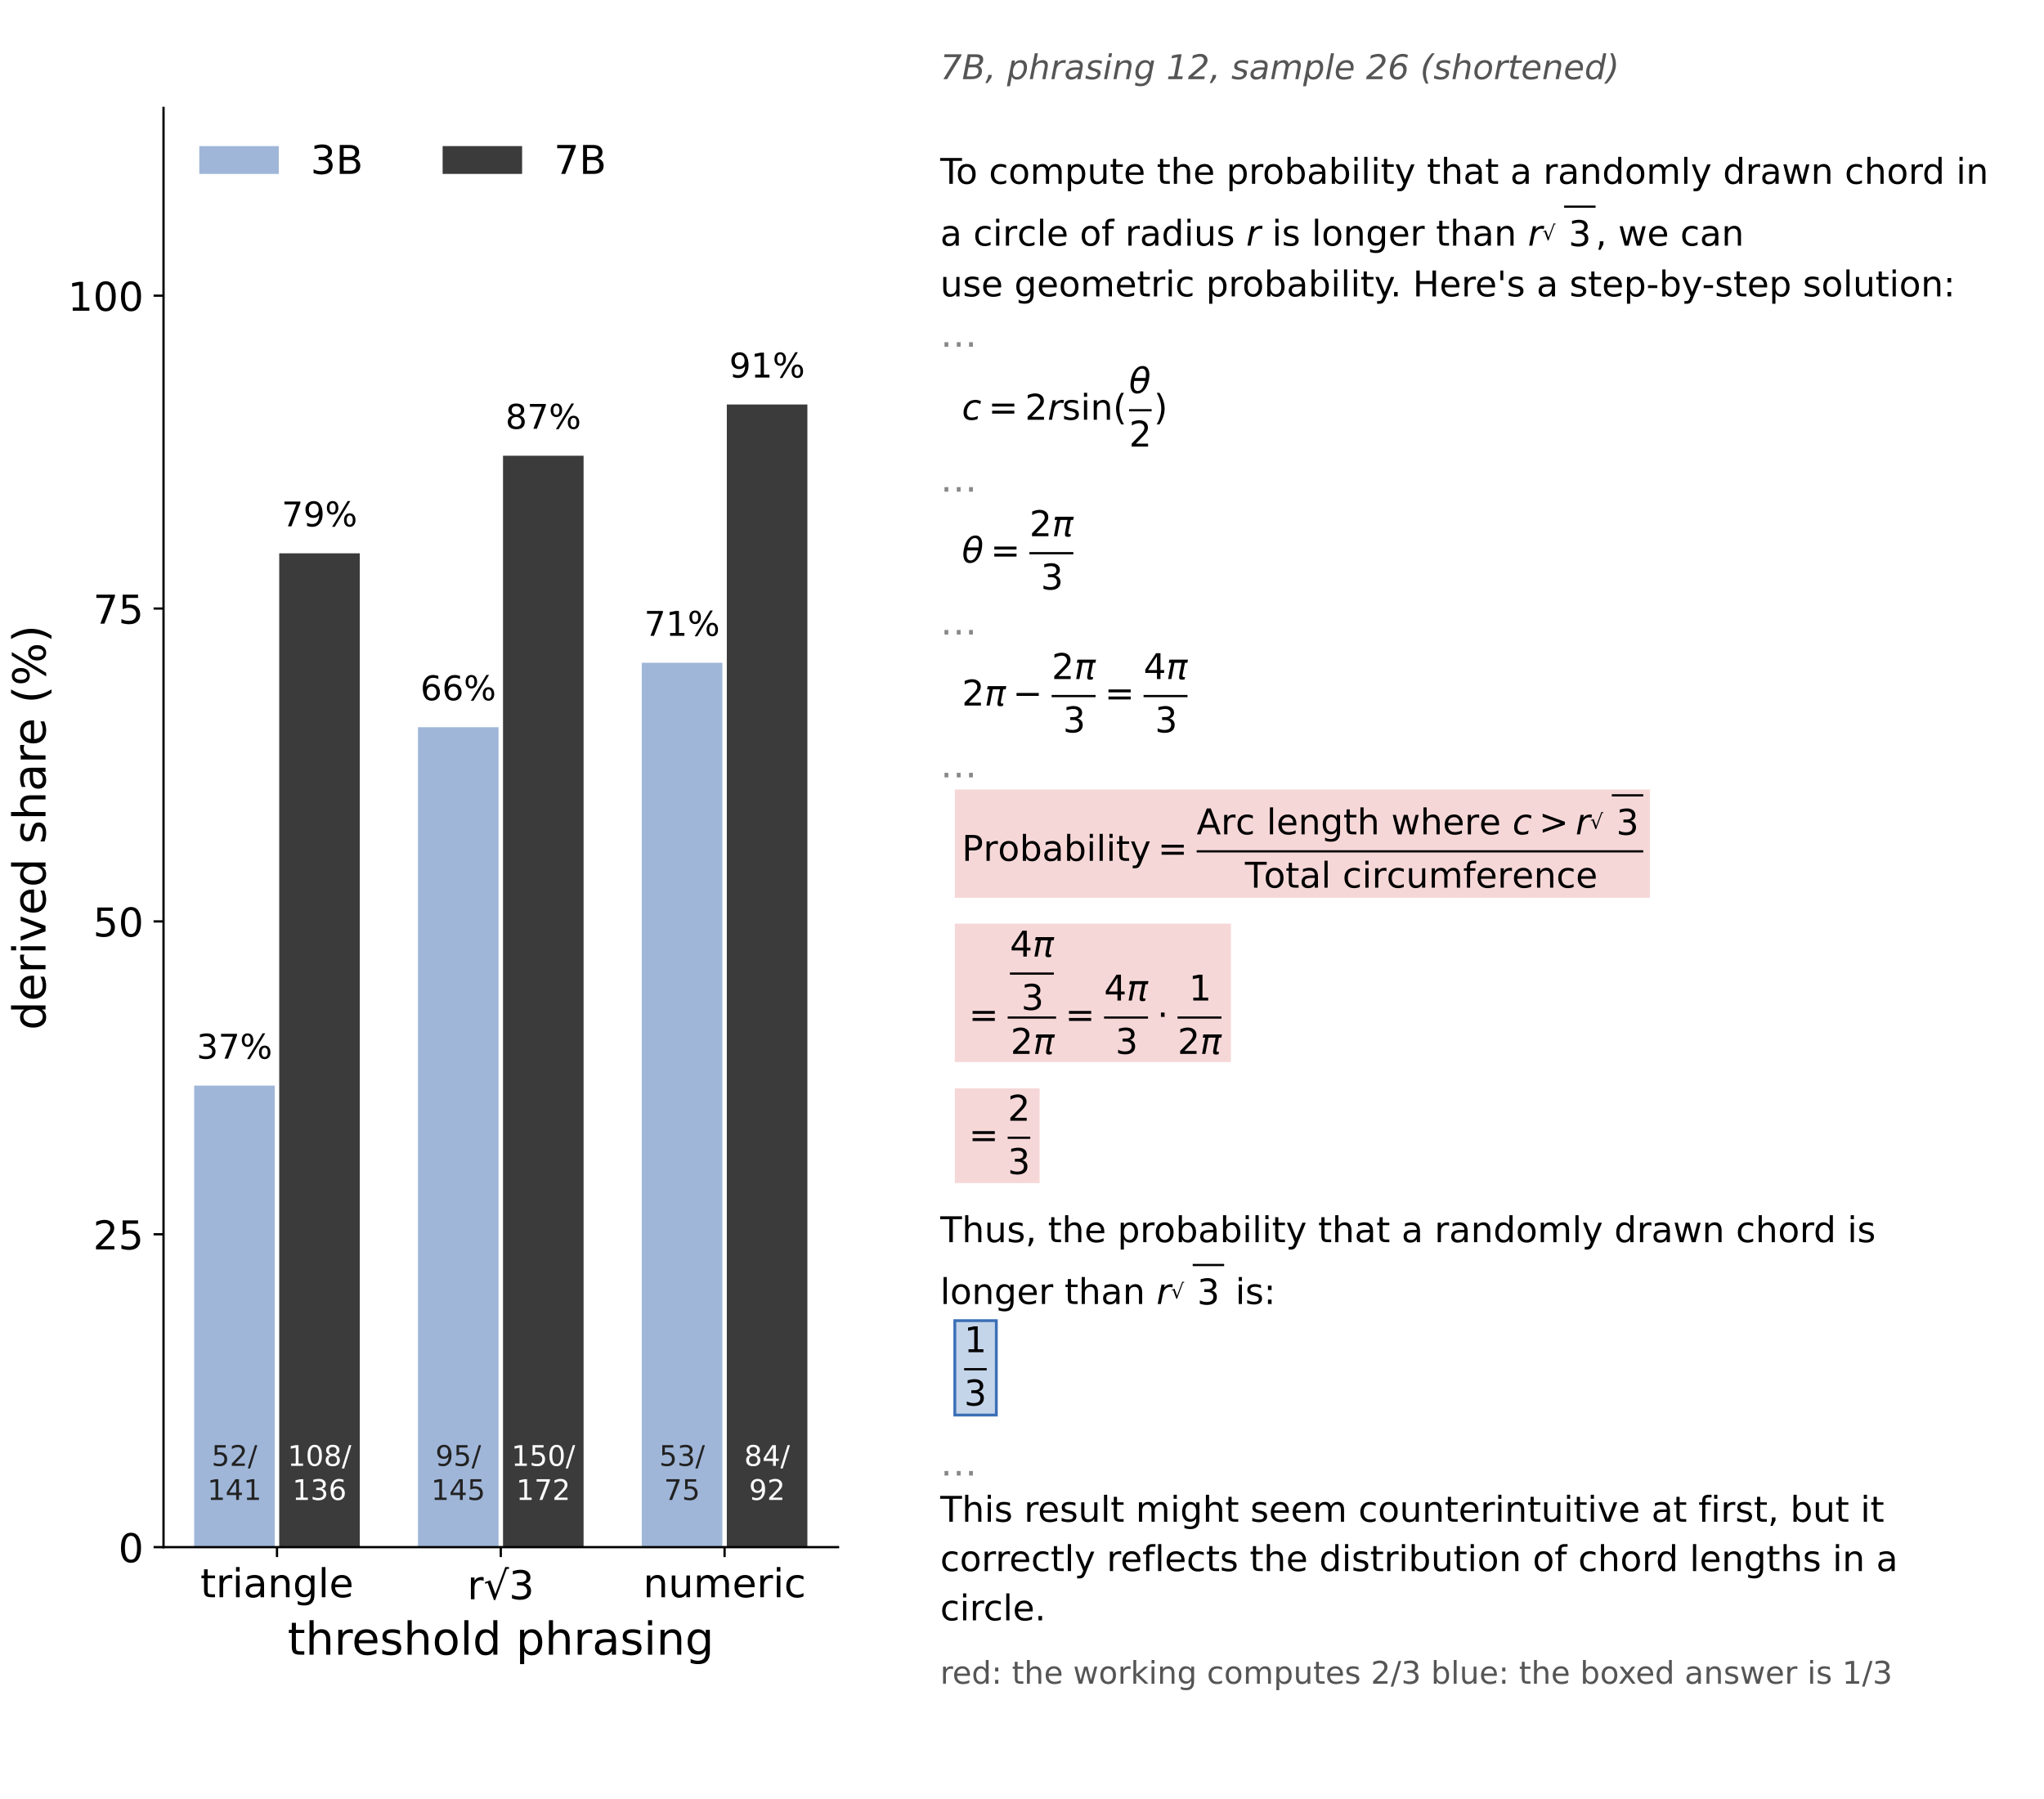
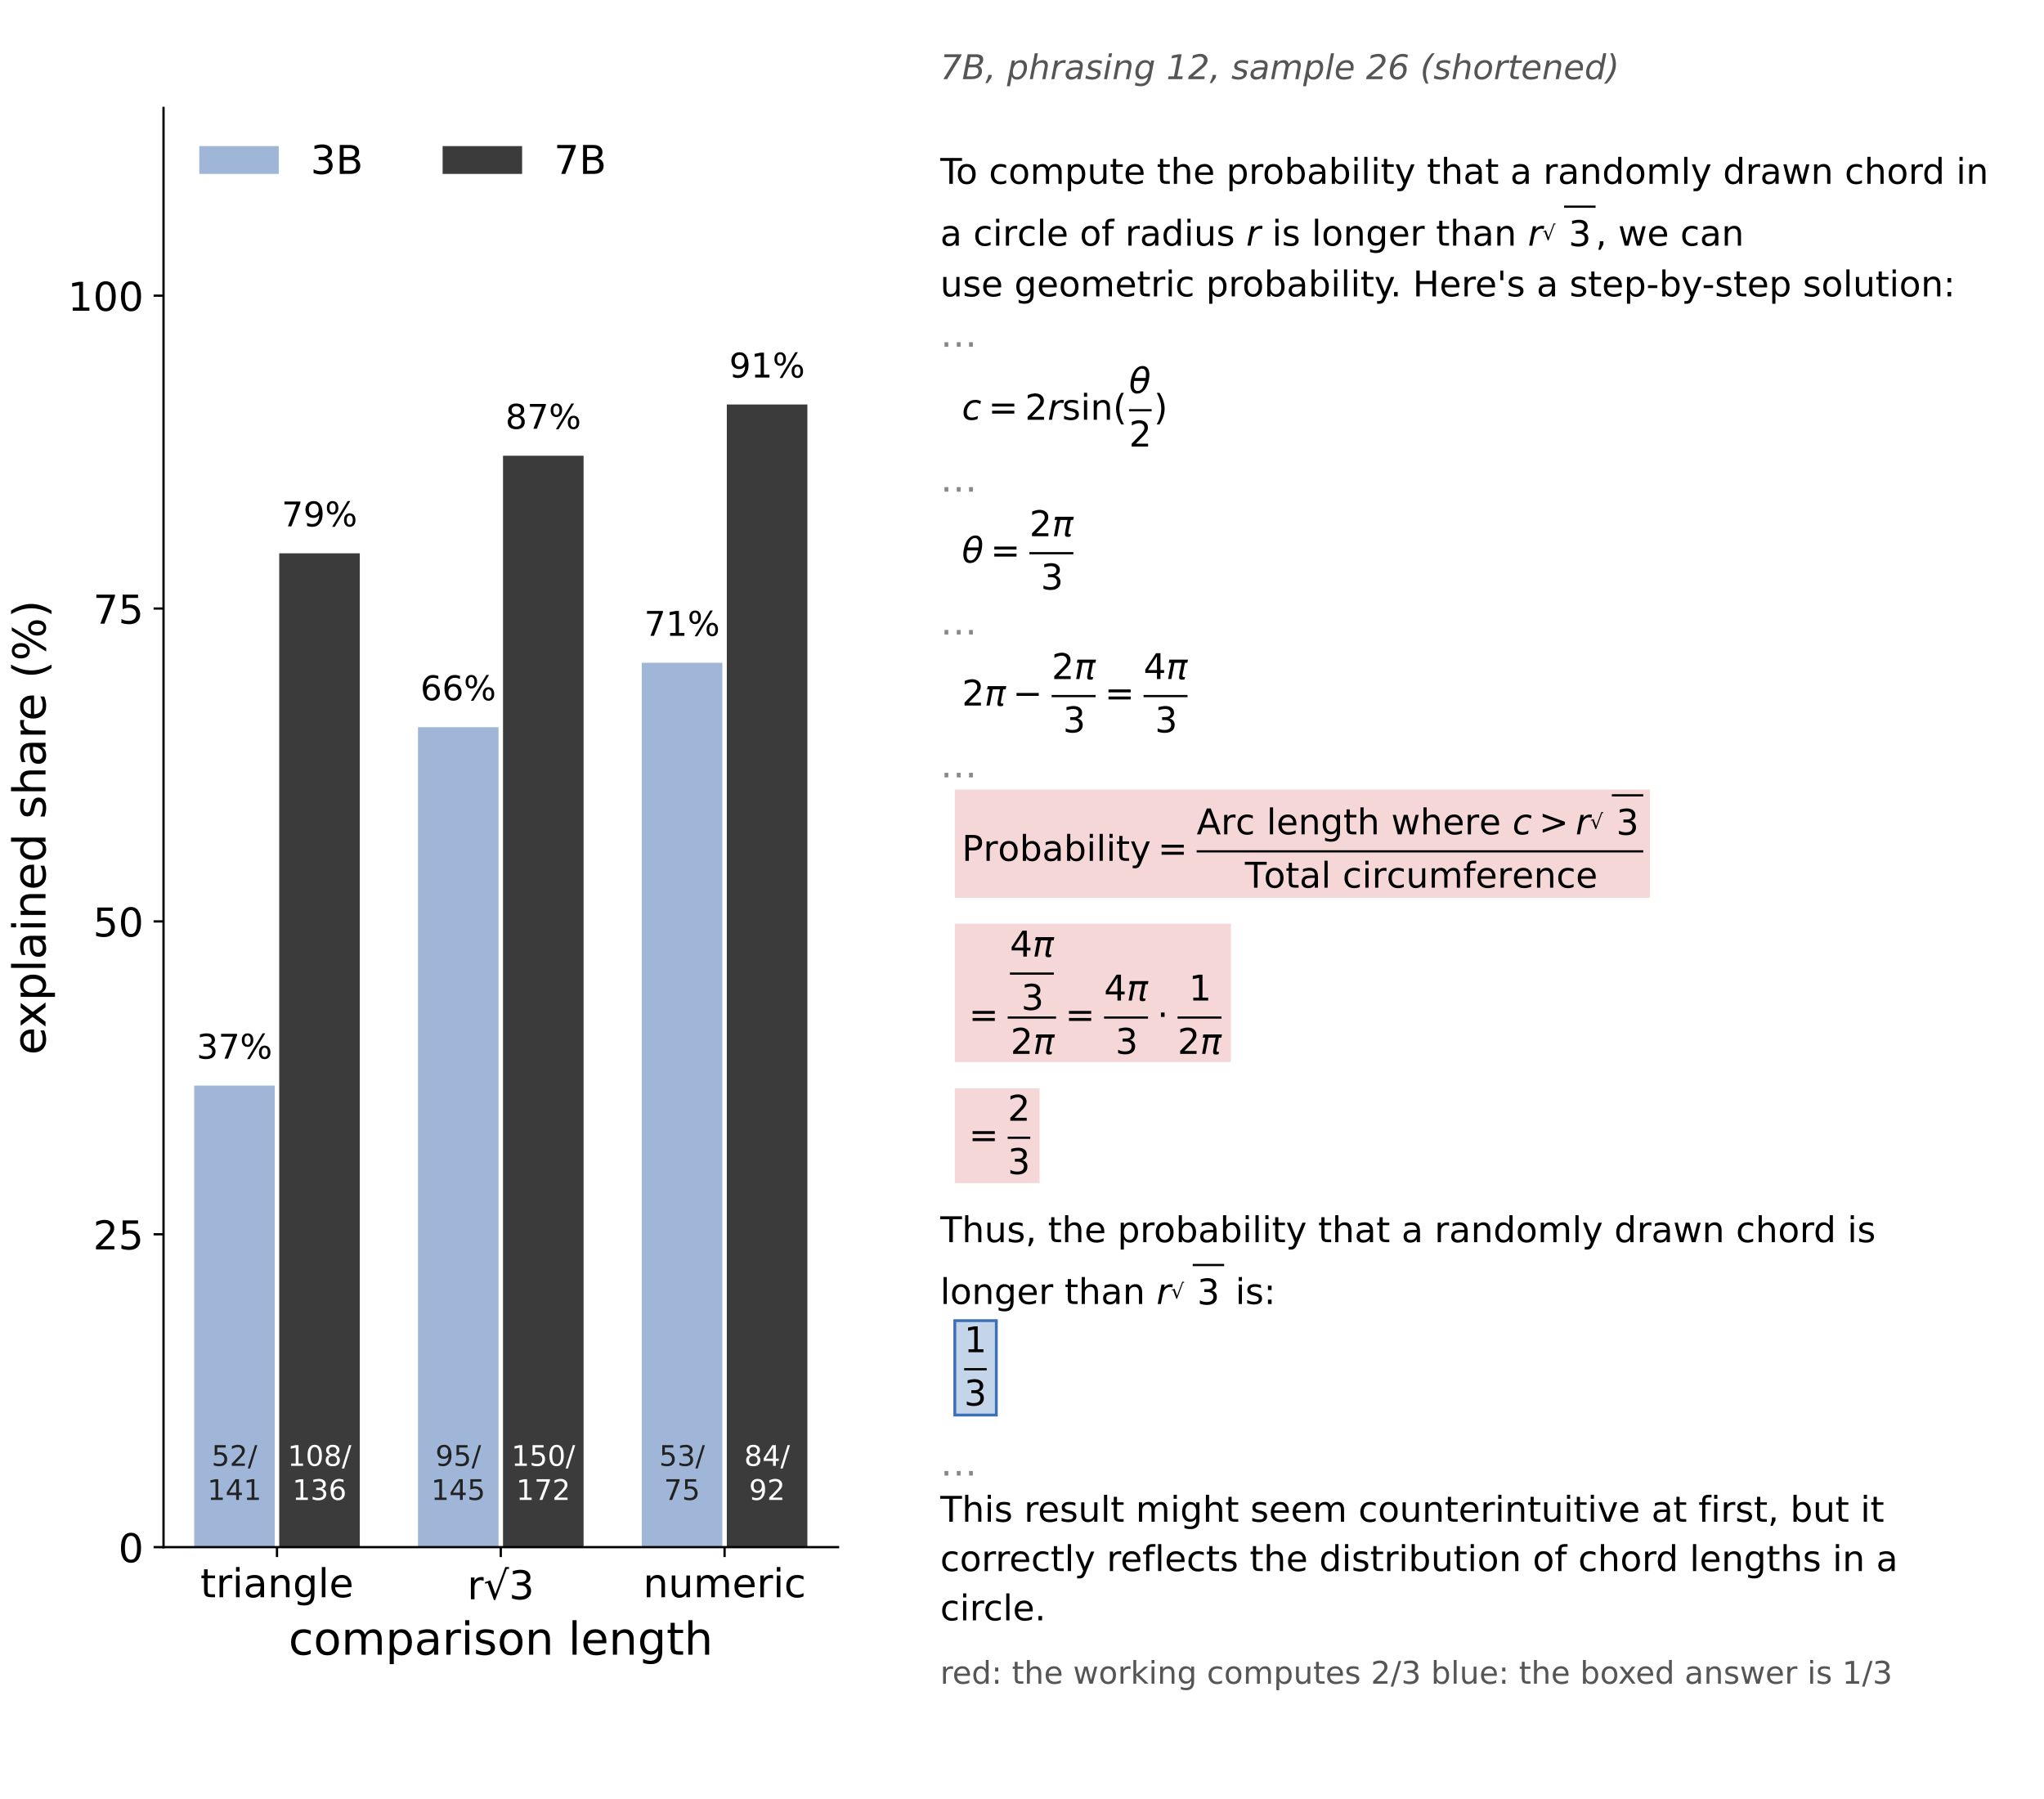
<svg xmlns="http://www.w3.org/2000/svg" xmlns:xlink="http://www.w3.org/1999/xlink" width="720pt" height="633.6pt" viewBox="0 0 720 633.6" version="1.1">
  <defs>
    <style type="text/css">*{stroke-linejoin: round; stroke-linecap: butt}</style>
  </defs>
  <g id="figure_1">
    <g id="patch_1">
      <path d="M 0 633.6  L 720 633.6  L 720 0  L 0 0  z " style="fill: #ffffff" />
    </g>
    <g id="axes_1">
      <g id="patch_2">
        <path d="M 57.6 544.896  L 295.2 544.896  L 295.2 38.016  L 57.6 38.016  z " style="fill: #ffffff" />
      </g>
      <g id="patch_3">
-         <path d="M 68.4 544.896  L 96.78 544.896  L 96.78 382.344  L 68.4 382.344  z " clip-path="url(#pc4f56fa8b9)" style="fill: #9fb6d8" />
+         <path d="M 68.4 544.896  L 96.78 544.896  L 96.78 382.344  L 68.4 382.344  z " clip-path="url(#p3456430786)" style="fill: #9fb6d8" />
      </g>
      <g id="patch_4">
-         <path d="M 147.232 544.896  L 175.612 544.896  L 175.612 256.119  L 147.232 256.119  z " clip-path="url(#pc4f56fa8b9)" style="fill: #9fb6d8" />
+         <path d="M 147.232 544.896  L 175.612 544.896  L 175.612 256.119  L 147.232 256.119  z " clip-path="url(#p3456430786)" style="fill: #9fb6d8" />
      </g>
      <g id="patch_5">
-         <path d="M 226.064 544.896  L 254.444 544.896  L 254.444 233.422  L 226.064 233.422  z " clip-path="url(#pc4f56fa8b9)" style="fill: #9fb6d8" />
+         <path d="M 226.064 544.896  L 254.444 544.896  L 254.444 233.422  L 226.064 233.422  z " clip-path="url(#p3456430786)" style="fill: #9fb6d8" />
      </g>
      <g id="patch_6">
-         <path d="M 98.356 544.896  L 126.736 544.896  L 126.736 194.877  L 98.356 194.877  z " clip-path="url(#pc4f56fa8b9)" style="fill: #3b3b3b" />
+         <path d="M 98.356 544.896  L 126.736 544.896  L 126.736 194.877  L 98.356 194.877  z " clip-path="url(#p3456430786)" style="fill: #3b3b3b" />
      </g>
      <g id="patch_7">
-         <path d="M 177.188 544.896  L 205.568 544.896  L 205.568 160.508  L 177.188 160.508  z " clip-path="url(#pc4f56fa8b9)" style="fill: #3b3b3b" />
+         <path d="M 177.188 544.896  L 205.568 544.896  L 205.568 160.508  L 177.188 160.508  z " clip-path="url(#p3456430786)" style="fill: #3b3b3b" />
      </g>
      <g id="patch_8">
-         <path d="M 256.02 544.896  L 284.4 544.896  L 284.4 142.458  L 256.02 142.458  z " clip-path="url(#pc4f56fa8b9)" style="fill: #3b3b3b" />
+         <path d="M 256.02 544.896  L 284.4 544.896  L 284.4 142.458  L 256.02 142.458  z " clip-path="url(#p3456430786)" style="fill: #3b3b3b" />
      </g>
      <g id="matplotlib.axis_1">
        <g id="xtick_1">
          <g id="line2d_1">
            <defs>
-               <path id="m2fee999c52" d="M 0 0  L 0 3.5  " style="stroke: #000000; stroke-width: 0.8" />
+               <path id="mefb4a35079" d="M 0 0  L 0 3.5  " style="stroke: #000000; stroke-width: 0.8" />
            </defs>
            <g>
-               <use xlink:href="#m2fee999c52" x="97.568" y="544.896" style="stroke: #000000; stroke-width: 0.8" />
+               <use xlink:href="#mefb4a35079" x="97.568" y="544.896" style="stroke: #000000; stroke-width: 0.8" />
            </g>
          </g>
          <g id="text_1">
            <text style="font-size: 14px; font-family: 'DejaVu Sans', 'Bitstream Vera Sans', 'Computer Modern Sans Serif', 'Lucida Grande', 'Verdana', 'Geneva', 'Lucid', 'Arial', 'Helvetica', 'Avant Garde', sans-serif; text-anchor: middle" x="97.568" y="562.534" transform="rotate(-0 97.56788 562.5338)">triangle</text>
          </g>
        </g>
        <g id="xtick_2">
          <g id="line2d_2">
            <g>
-               <use xlink:href="#m2fee999c52" x="176.4" y="544.896" style="stroke: #000000; stroke-width: 0.8" />
+               <use xlink:href="#mefb4a35079" x="176.4" y="544.896" style="stroke: #000000; stroke-width: 0.8" />
            </g>
          </g>
          <g id="text_2">
            <text style="font-size: 14px; font-family: 'DejaVu Sans', 'Bitstream Vera Sans', 'Computer Modern Sans Serif', 'Lucida Grande', 'Verdana', 'Geneva', 'Lucid', 'Arial', 'Helvetica', 'Avant Garde', sans-serif; text-anchor: middle" x="176.4" y="563.251" transform="rotate(-0 176.4 563.2513)">r√3</text>
          </g>
        </g>
        <g id="xtick_3">
          <g id="line2d_3">
            <g>
-               <use xlink:href="#m2fee999c52" x="255.232" y="544.896" style="stroke: #000000; stroke-width: 0.8" />
+               <use xlink:href="#mefb4a35079" x="255.232" y="544.896" style="stroke: #000000; stroke-width: 0.8" />
            </g>
          </g>
          <g id="text_3">
            <text style="font-size: 14px; font-family: 'DejaVu Sans', 'Bitstream Vera Sans', 'Computer Modern Sans Serif', 'Lucida Grande', 'Verdana', 'Geneva', 'Lucid', 'Arial', 'Helvetica', 'Avant Garde', sans-serif; text-anchor: middle" x="255.232" y="562.534" transform="rotate(-0 255.2321 562.5338)">numeric</text>
          </g>
        </g>
        <g id="text_4">
-           <text style="font-size: 16px; font-family: 'DejaVu Sans', 'Bitstream Vera Sans', 'Computer Modern Sans Serif', 'Lucida Grande', 'Verdana', 'Geneva', 'Lucid', 'Arial', 'Helvetica', 'Avant Garde', sans-serif; text-anchor: middle" x="176.4" y="582.772" transform="rotate(-0 176.4 582.7721)">threshold phrasing</text>
+           <text style="font-size: 16px; font-family: 'DejaVu Sans', 'Bitstream Vera Sans', 'Computer Modern Sans Serif', 'Lucida Grande', 'Verdana', 'Geneva', 'Lucid', 'Arial', 'Helvetica', 'Avant Garde', sans-serif; text-anchor: middle" x="176.4" y="582.772" transform="rotate(-0 176.4 582.7721)">comparison length</text>
        </g>
      </g>
      <g id="matplotlib.axis_2">
        <g id="ytick_1">
          <g id="line2d_4">
            <defs>
-               <path id="ma225e2a151" d="M 0 0  L -3.5 0  " style="stroke: #000000; stroke-width: 0.8" />
+               <path id="m8e281015c8" d="M 0 0  L -3.5 0  " style="stroke: #000000; stroke-width: 0.8" />
            </defs>
            <g>
-               <use xlink:href="#ma225e2a151" x="57.6" y="544.896" style="stroke: #000000; stroke-width: 0.8" />
+               <use xlink:href="#m8e281015c8" x="57.6" y="544.896" style="stroke: #000000; stroke-width: 0.8" />
            </g>
          </g>
          <g id="text_5">
            <text style="font-size: 14px; font-family: 'DejaVu Sans', 'Bitstream Vera Sans', 'Computer Modern Sans Serif', 'Lucida Grande', 'Verdana', 'Geneva', 'Lucid', 'Arial', 'Helvetica', 'Avant Garde', sans-serif; text-anchor: end" x="50.6" y="550.214" transform="rotate(-0 50.6 550.2144)">0</text>
          </g>
        </g>
        <g id="ytick_2">
          <g id="line2d_5">
            <g>
-               <use xlink:href="#ma225e2a151" x="57.6" y="434.705" style="stroke: #000000; stroke-width: 0.8" />
+               <use xlink:href="#m8e281015c8" x="57.6" y="434.705" style="stroke: #000000; stroke-width: 0.8" />
            </g>
          </g>
          <g id="text_6">
            <text style="font-size: 14px; font-family: 'DejaVu Sans', 'Bitstream Vera Sans', 'Computer Modern Sans Serif', 'Lucida Grande', 'Verdana', 'Geneva', 'Lucid', 'Arial', 'Helvetica', 'Avant Garde', sans-serif; text-anchor: end" x="50.6" y="440.023" transform="rotate(-0 50.6 440.0231)">25</text>
          </g>
        </g>
        <g id="ytick_3">
          <g id="line2d_6">
            <g>
-               <use xlink:href="#ma225e2a151" x="57.6" y="324.513" style="stroke: #000000; stroke-width: 0.8" />
+               <use xlink:href="#m8e281015c8" x="57.6" y="324.513" style="stroke: #000000; stroke-width: 0.8" />
            </g>
          </g>
          <g id="text_7">
            <text style="font-size: 14px; font-family: 'DejaVu Sans', 'Bitstream Vera Sans', 'Computer Modern Sans Serif', 'Lucida Grande', 'Verdana', 'Geneva', 'Lucid', 'Arial', 'Helvetica', 'Avant Garde', sans-serif; text-anchor: end" x="50.6" y="329.832" transform="rotate(-0 50.6 329.8318)">50</text>
          </g>
        </g>
        <g id="ytick_4">
          <g id="line2d_7">
            <g>
-               <use xlink:href="#ma225e2a151" x="57.6" y="214.322" style="stroke: #000000; stroke-width: 0.8" />
+               <use xlink:href="#m8e281015c8" x="57.6" y="214.322" style="stroke: #000000; stroke-width: 0.8" />
            </g>
          </g>
          <g id="text_8">
            <text style="font-size: 14px; font-family: 'DejaVu Sans', 'Bitstream Vera Sans', 'Computer Modern Sans Serif', 'Lucida Grande', 'Verdana', 'Geneva', 'Lucid', 'Arial', 'Helvetica', 'Avant Garde', sans-serif; text-anchor: end" x="50.6" y="219.64" transform="rotate(-0 50.6 219.6404)">75</text>
          </g>
        </g>
        <g id="ytick_5">
          <g id="line2d_8">
            <g>
-               <use xlink:href="#ma225e2a151" x="57.6" y="104.131" style="stroke: #000000; stroke-width: 0.8" />
+               <use xlink:href="#m8e281015c8" x="57.6" y="104.131" style="stroke: #000000; stroke-width: 0.8" />
            </g>
          </g>
          <g id="text_9">
            <text style="font-size: 14px; font-family: 'DejaVu Sans', 'Bitstream Vera Sans', 'Computer Modern Sans Serif', 'Lucida Grande', 'Verdana', 'Geneva', 'Lucid', 'Arial', 'Helvetica', 'Avant Garde', sans-serif; text-anchor: end" x="50.6" y="109.449" transform="rotate(-0 50.6 109.4491)">100</text>
          </g>
        </g>
        <g id="text_10">
-           <text style="font-size: 16px; font-family: 'DejaVu Sans', 'Bitstream Vera Sans', 'Computer Modern Sans Serif', 'Lucida Grande', 'Verdana', 'Geneva', 'Lucid', 'Arial', 'Helvetica', 'Avant Garde', sans-serif; text-anchor: middle" x="16.034" y="291.456" transform="rotate(-90 16.03375 291.456)">derived share (%)</text>
+           <text style="font-size: 16px; font-family: 'DejaVu Sans', 'Bitstream Vera Sans', 'Computer Modern Sans Serif', 'Lucida Grande', 'Verdana', 'Geneva', 'Lucid', 'Arial', 'Helvetica', 'Avant Garde', sans-serif; text-anchor: middle" x="16.034" y="291.456" transform="rotate(-90 16.03375 291.456)">explained share (%)</text>
        </g>
      </g>
      <g id="patch_9">
        <path d="M 57.6 544.896  L 57.6 38.016  " style="fill: none; stroke: #000000; stroke-width: 0.8; stroke-linejoin: miter; stroke-linecap: square" />
      </g>
      <g id="patch_10">
        <path d="M 57.6 544.896  L 295.2 544.896  " style="fill: none; stroke: #000000; stroke-width: 0.8; stroke-linejoin: miter; stroke-linecap: square" />
      </g>
      <g id="text_11">
        <text style="font-size: 12px; font-family: 'DejaVu Sans', 'Bitstream Vera Sans', 'Computer Modern Sans Serif', 'Lucida Grande', 'Verdana', 'Geneva', 'Lucid', 'Arial', 'Helvetica', 'Avant Garde', sans-serif; text-anchor: middle" x="82.59" y="372.85" transform="rotate(-0 82.58978 372.85)">37%</text>
      </g>
      <g id="text_12">
        <text style="font-size: 10px; font-family: 'DejaVu Sans', 'Bitstream Vera Sans', 'Computer Modern Sans Serif', 'Lucida Grande', 'Verdana', 'Geneva', 'Lucid', 'Arial', 'Helvetica', 'Avant Garde', sans-serif; fill: #222222" transform="translate(74.54291 516.2678)">52/</text>
        <text style="font-size: 10px; font-family: 'DejaVu Sans', 'Bitstream Vera Sans', 'Computer Modern Sans Serif', 'Lucida Grande', 'Verdana', 'Geneva', 'Lucid', 'Arial', 'Helvetica', 'Avant Garde', sans-serif; fill: #222222" transform="translate(73.04603 528.2697)">141</text>
      </g>
      <g id="text_13">
        <text style="font-size: 12px; font-family: 'DejaVu Sans', 'Bitstream Vera Sans', 'Computer Modern Sans Serif', 'Lucida Grande', 'Verdana', 'Geneva', 'Lucid', 'Arial', 'Helvetica', 'Avant Garde', sans-serif; text-anchor: middle" x="161.422" y="246.624" transform="rotate(-0 161.4219 246.6245)">66%</text>
      </g>
      <g id="text_14">
        <text style="font-size: 10px; font-family: 'DejaVu Sans', 'Bitstream Vera Sans', 'Computer Modern Sans Serif', 'Lucida Grande', 'Verdana', 'Geneva', 'Lucid', 'Arial', 'Helvetica', 'Avant Garde', sans-serif; fill: #222222" transform="translate(153.375 516.2678)">95/</text>
        <text style="font-size: 10px; font-family: 'DejaVu Sans', 'Bitstream Vera Sans', 'Computer Modern Sans Serif', 'Lucida Grande', 'Verdana', 'Geneva', 'Lucid', 'Arial', 'Helvetica', 'Avant Garde', sans-serif; fill: #222222" transform="translate(151.8781 528.2697)">145</text>
      </g>
      <g id="text_15">
        <text style="font-size: 12px; font-family: 'DejaVu Sans', 'Bitstream Vera Sans', 'Computer Modern Sans Serif', 'Lucida Grande', 'Verdana', 'Geneva', 'Lucid', 'Arial', 'Helvetica', 'Avant Garde', sans-serif; text-anchor: middle" x="240.254" y="223.928" transform="rotate(-0 240.254 223.9276)">71%</text>
      </g>
      <g id="text_16">
        <text style="font-size: 10px; font-family: 'DejaVu Sans', 'Bitstream Vera Sans', 'Computer Modern Sans Serif', 'Lucida Grande', 'Verdana', 'Geneva', 'Lucid', 'Arial', 'Helvetica', 'Avant Garde', sans-serif; fill: #222222" transform="translate(232.2071 516.2678)">53/</text>
        <text style="font-size: 10px; font-family: 'DejaVu Sans', 'Bitstream Vera Sans', 'Computer Modern Sans Serif', 'Lucida Grande', 'Verdana', 'Geneva', 'Lucid', 'Arial', 'Helvetica', 'Avant Garde', sans-serif; fill: #222222" transform="translate(233.8915 528.2697)">75</text>
      </g>
      <g id="text_17">
        <text style="font-size: 12px; font-family: 'DejaVu Sans', 'Bitstream Vera Sans', 'Computer Modern Sans Serif', 'Lucida Grande', 'Verdana', 'Geneva', 'Lucid', 'Arial', 'Helvetica', 'Avant Garde', sans-serif; text-anchor: middle" x="112.546" y="185.382" transform="rotate(-0 112.546 185.3823)">79%</text>
      </g>
      <g id="text_18">
        <text style="font-size: 10px; font-family: 'DejaVu Sans', 'Bitstream Vera Sans', 'Computer Modern Sans Serif', 'Lucida Grande', 'Verdana', 'Geneva', 'Lucid', 'Arial', 'Helvetica', 'Avant Garde', sans-serif; fill: #ffffff" transform="translate(101.3179 516.2678)">108/</text>
        <text style="font-size: 10px; font-family: 'DejaVu Sans', 'Bitstream Vera Sans', 'Computer Modern Sans Serif', 'Lucida Grande', 'Verdana', 'Geneva', 'Lucid', 'Arial', 'Helvetica', 'Avant Garde', sans-serif; fill: #ffffff" transform="translate(103.0022 528.2697)">136</text>
      </g>
      <g id="text_19">
        <text style="font-size: 12px; font-family: 'DejaVu Sans', 'Bitstream Vera Sans', 'Computer Modern Sans Serif', 'Lucida Grande', 'Verdana', 'Geneva', 'Lucid', 'Arial', 'Helvetica', 'Avant Garde', sans-serif; text-anchor: middle" x="191.378" y="151.013" transform="rotate(-0 191.3781 151.0134)">87%</text>
      </g>
      <g id="text_20">
        <text style="font-size: 10px; font-family: 'DejaVu Sans', 'Bitstream Vera Sans', 'Computer Modern Sans Serif', 'Lucida Grande', 'Verdana', 'Geneva', 'Lucid', 'Arial', 'Helvetica', 'Avant Garde', sans-serif; fill: #ffffff" transform="translate(180.15 516.2678)">150/</text>
        <text style="font-size: 10px; font-family: 'DejaVu Sans', 'Bitstream Vera Sans', 'Computer Modern Sans Serif', 'Lucida Grande', 'Verdana', 'Geneva', 'Lucid', 'Arial', 'Helvetica', 'Avant Garde', sans-serif; fill: #ffffff" transform="translate(181.8344 528.2697)">172</text>
      </g>
      <g id="text_21">
        <text style="font-size: 12px; font-family: 'DejaVu Sans', 'Bitstream Vera Sans', 'Computer Modern Sans Serif', 'Lucida Grande', 'Verdana', 'Geneva', 'Lucid', 'Arial', 'Helvetica', 'Avant Garde', sans-serif; text-anchor: middle" x="270.21" y="132.964" transform="rotate(-0 270.2102 132.9639)">91%</text>
      </g>
      <g id="text_22">
        <text style="font-size: 10px; font-family: 'DejaVu Sans', 'Bitstream Vera Sans', 'Computer Modern Sans Serif', 'Lucida Grande', 'Verdana', 'Geneva', 'Lucid', 'Arial', 'Helvetica', 'Avant Garde', sans-serif; fill: #ffffff" transform="translate(262.1633 516.2678)">84/</text>
        <text style="font-size: 10px; font-family: 'DejaVu Sans', 'Bitstream Vera Sans', 'Computer Modern Sans Serif', 'Lucida Grande', 'Verdana', 'Geneva', 'Lucid', 'Arial', 'Helvetica', 'Avant Garde', sans-serif; fill: #ffffff" transform="translate(263.8477 528.2697)">92</text>
      </g>
      <g id="legend_1">
        <g id="patch_11">
          <path d="M 70.2 61.254  L 98.2 61.254  L 98.2 51.454  L 70.2 51.454  z " style="fill: #9fb6d8" />
        </g>
        <g id="text_23">
          <text style="font-size: 14px; font-family: 'DejaVu Sans', 'Bitstream Vera Sans', 'Computer Modern Sans Serif', 'Lucida Grande', 'Verdana', 'Geneva', 'Lucid', 'Arial', 'Helvetica', 'Avant Garde', sans-serif; text-anchor: start" x="109.4" y="61.254" transform="rotate(-0 109.4 61.25381)">3B</text>
        </g>
        <g id="patch_12">
          <path d="M 155.913 61.254  L 183.913 61.254  L 183.913 51.454  L 155.913 51.454  z " style="fill: #3b3b3b" />
        </g>
        <g id="text_24">
          <text style="font-size: 14px; font-family: 'DejaVu Sans', 'Bitstream Vera Sans', 'Computer Modern Sans Serif', 'Lucida Grande', 'Verdana', 'Geneva', 'Lucid', 'Arial', 'Helvetica', 'Avant Garde', sans-serif; text-anchor: start" x="195.113" y="61.254" transform="rotate(-0 195.1128 61.25381)">7B</text>
        </g>
      </g>
    </g>
    <g id="axes_2">
      <g id="text_25">
        <text style="font-style: italic; font-size: 12px; font-family: 'DejaVu Sans', 'Bitstream Vera Sans', 'Computer Modern Sans Serif', 'Lucida Grande', 'Verdana', 'Geneva', 'Lucid', 'Arial', 'Helvetica', 'Avant Garde', sans-serif; text-anchor: start; fill: #555555" x="331.2" y="27.873" transform="rotate(-0 331.2 27.87269)">7B, phrasing 12, sample 26 (shortened)</text>
      </g>
      <g id="text_26">
        <text style="font-size: 12.5px; font-family: 'DejaVu Sans', 'Bitstream Vera Sans', 'Computer Modern Sans Serif', 'Lucida Grande', 'Verdana', 'Geneva', 'Lucid', 'Arial', 'Helvetica', 'Avant Garde', sans-serif; text-anchor: start" x="331.2" y="64.748" transform="rotate(-0 331.2 64.74797)">To compute the probability that a randomly drawn chord in</text>
      </g>
      <g id="text_27">
        <g transform="translate(331.2 86.61597)">
          <text>
            <tspan x="0" y="-0.094" style="font-size: 12.5px; font-family: 'DejaVu Sans'">a</tspan>
            <tspan x="7.66" y="-0.094" style="font-size: 12.5px; font-family: 'DejaVu Sans'"> </tspan>
            <tspan x="11.633" y="-0.094" style="font-size: 12.5px; font-family: 'DejaVu Sans'">c</tspan>
            <tspan x="18.506" y="-0.094" style="font-size: 12.5px; font-family: 'DejaVu Sans'">i</tspan>
            <tspan x="21.979" y="-0.094" style="font-size: 12.5px; font-family: 'DejaVu Sans'">r</tspan>
            <tspan x="27.118" y="-0.094" style="font-size: 12.5px; font-family: 'DejaVu Sans'">c</tspan>
            <tspan x="33.99" y="-0.094" style="font-size: 12.5px; font-family: 'DejaVu Sans'">l</tspan>
            <tspan x="37.463" y="-0.094" style="font-size: 12.5px; font-family: 'DejaVu Sans'">e</tspan>
            <tspan x="45.154" y="-0.094" style="font-size: 12.5px; font-family: 'DejaVu Sans'"> </tspan>
            <tspan x="49.127" y="-0.094" style="font-size: 12.5px; font-family: 'DejaVu Sans'">o</tspan>
            <tspan x="56.775" y="-0.094" style="font-size: 12.5px; font-family: 'DejaVu Sans'">f</tspan>
            <tspan x="61.176" y="-0.094" style="font-size: 12.5px; font-family: 'DejaVu Sans'"> </tspan>
            <tspan x="65.149" y="-0.094" style="font-size: 12.5px; font-family: 'DejaVu Sans'">r</tspan>
            <tspan x="70.288" y="-0.094" style="font-size: 12.5px; font-family: 'DejaVu Sans'">a</tspan>
            <tspan x="77.948" y="-0.094" style="font-size: 12.5px; font-family: 'DejaVu Sans'">d</tspan>
            <tspan x="85.883" y="-0.094" style="font-size: 12.5px; font-family: 'DejaVu Sans'">i</tspan>
            <tspan x="89.355" y="-0.094" style="font-size: 12.5px; font-family: 'DejaVu Sans'">u</tspan>
            <tspan x="97.278" y="-0.094" style="font-size: 12.5px; font-family: 'DejaVu Sans'">s</tspan>
            <tspan x="103.79" y="-0.094" style="font-size: 12.5px; font-family: 'DejaVu Sans'"> </tspan>
            <tspan x="112.903" y="-0.094" style="font-size: 12.5px; font-family: 'DejaVu Sans'"> </tspan>
            <tspan x="116.876" y="-0.094" style="font-size: 12.5px; font-family: 'DejaVu Sans'">i</tspan>
            <tspan x="120.349" y="-0.094" style="font-size: 12.5px; font-family: 'DejaVu Sans'">s</tspan>
            <tspan x="126.862" y="-0.094" style="font-size: 12.5px; font-family: 'DejaVu Sans'"> </tspan>
            <tspan x="130.835" y="-0.094" style="font-size: 12.5px; font-family: 'DejaVu Sans'">l</tspan>
            <tspan x="134.308" y="-0.094" style="font-size: 12.5px; font-family: 'DejaVu Sans'">o</tspan>
            <tspan x="141.956" y="-0.094" style="font-size: 12.5px; font-family: 'DejaVu Sans'">n</tspan>
            <tspan x="149.878" y="-0.094" style="font-size: 12.5px; font-family: 'DejaVu Sans'">g</tspan>
            <tspan x="157.812" y="-0.094" style="font-size: 12.5px; font-family: 'DejaVu Sans'">e</tspan>
            <tspan x="165.503" y="-0.094" style="font-size: 12.5px; font-family: 'DejaVu Sans'">r</tspan>
            <tspan x="170.642" y="-0.094" style="font-size: 12.5px; font-family: 'DejaVu Sans'"> </tspan>
            <tspan x="174.615" y="-0.094" style="font-size: 12.5px; font-family: 'DejaVu Sans'">t</tspan>
            <tspan x="179.517" y="-0.094" style="font-size: 12.5px; font-family: 'DejaVu Sans'">h</tspan>
            <tspan x="187.439" y="-0.094" style="font-size: 12.5px; font-family: 'DejaVu Sans'">a</tspan>
            <tspan x="195.099" y="-0.094" style="font-size: 12.5px; font-family: 'DejaVu Sans'">n</tspan>
            <tspan x="203.021" y="-0.094" style="font-size: 12.5px; font-family: 'DejaVu Sans'"> </tspan>
            <tspan x="221.327" y="0.062" style="font-size: 12.5px; font-family: 'DejaVu Sans'">3</tspan>
            <tspan x="230.842" y="-0.094" style="font-size: 12.5px; font-family: 'DejaVu Sans'">,</tspan>
            <tspan x="234.815" y="-0.094" style="font-size: 12.5px; font-family: 'DejaVu Sans'"> </tspan>
            <tspan x="238.789" y="-0.094" style="font-size: 12.5px; font-family: 'DejaVu Sans'">w</tspan>
            <tspan x="249.012" y="-0.094" style="font-size: 12.5px; font-family: 'DejaVu Sans'">e</tspan>
            <tspan x="256.703" y="-0.094" style="font-size: 12.5px; font-family: 'DejaVu Sans'"> </tspan>
            <tspan x="260.676" y="-0.094" style="font-size: 12.5px; font-family: 'DejaVu Sans'">c</tspan>
            <tspan x="267.549" y="-0.094" style="font-size: 12.5px; font-family: 'DejaVu Sans'">a</tspan>
            <tspan x="275.208" y="-0.094" style="font-size: 12.5px; font-family: 'DejaVu Sans'">n</tspan>
            <tspan x="107.764" y="-0.094" style="font-style: oblique; font-size: 12.5px; font-family: 'DejaVu Sans'">r</tspan>
            <tspan x="206.995" y="-0.094" style="font-style: oblique; font-size: 12.5px; font-family: 'DejaVu Sans'">r</tspan>
            <tspan x="212.134" y="-2.047" style="font-size: 7.231px; font-family: 'STIXSizeOneSym'">√</tspan>
          </text>
          <rect x="219.764" y="-14.219" width="11.078" height="0.781" />
        </g>
      </g>
      <g id="text_28">
        <text style="font-size: 12.5px; font-family: 'DejaVu Sans', 'Bitstream Vera Sans', 'Computer Modern Sans Serif', 'Lucida Grande', 'Verdana', 'Geneva', 'Lucid', 'Arial', 'Helvetica', 'Avant Garde', sans-serif; text-anchor: start" x="331.2" y="104.383" transform="rotate(-0 331.2 104.383)">use geometric probability. Here's a step-by-step solution:</text>
      </g>
      <g id="text_29">
        <text style="font-size: 13px; font-family: 'DejaVu Sans', 'Bitstream Vera Sans', 'Computer Modern Sans Serif', 'Lucida Grande', 'Verdana', 'Geneva', 'Lucid', 'Arial', 'Helvetica', 'Avant Garde', sans-serif; text-anchor: start; fill: #888888" x="331.2" y="122.128" transform="rotate(-0 331.2 122.1279)">…</text>
      </g>
      <g id="text_30">
        <g transform="translate(338.832 147.9005)">
          <text>
            <tspan x="0" y="-0.069" style="font-style: oblique; font-size: 12.5px; font-family: 'DejaVu Sans'">c</tspan>
            <tspan x="30.17" y="-0.069" style="font-style: oblique; font-size: 12.5px; font-family: 'DejaVu Sans'">r</tspan>
            <tspan x="58.875" y="-9.406" style="font-style: oblique; font-size: 12.5px; font-family: 'DejaVu Sans'">θ</tspan>
            <tspan x="9.308" y="-0.069" style="font-size: 12.5px; font-family: 'DejaVu Sans'">=</tspan>
            <tspan x="22.217" y="-0.069" style="font-size: 12.5px; font-family: 'DejaVu Sans'">2</tspan>
            <tspan x="35.309" y="-0.069" style="font-size: 12.5px; font-family: 'DejaVu Sans'">s</tspan>
            <tspan x="41.821" y="-0.069" style="font-size: 12.5px; font-family: 'DejaVu Sans'">i</tspan>
            <tspan x="45.294" y="-0.069" style="font-size: 12.5px; font-family: 'DejaVu Sans'">n</tspan>
            <tspan x="53.217" y="-0.069" style="font-size: 12.5px; font-family: 'DejaVu Sans'">(</tspan>
            <tspan x="58.875" y="9.381" style="font-size: 12.5px; font-family: 'DejaVu Sans'">2</tspan>
            <tspan x="67.609" y="-0.069" style="font-size: 12.5px; font-family: 'DejaVu Sans'">)</tspan>
          </text>
          <rect x="58.875" y="-3.803" width="7.953" height="0.781" />
        </g>
      </g>
      <g id="text_31">
        <text style="font-size: 13px; font-family: 'DejaVu Sans', 'Bitstream Vera Sans', 'Computer Modern Sans Serif', 'Lucida Grande', 'Verdana', 'Geneva', 'Lucid', 'Arial', 'Helvetica', 'Avant Garde', sans-serif; text-anchor: start; fill: #888888" x="331.2" y="173.164" transform="rotate(-0 331.2 173.1635)">…</text>
      </g>
      <g id="text_32">
        <g transform="translate(338.832 198.5611)">
          <text>
            <tspan x="0" y="-0.381" style="font-style: oblique; font-size: 12.5px; font-family: 'DejaVu Sans'">θ</tspan>
            <tspan x="31.726" y="-9.719" style="font-style: oblique; font-size: 12.5px; font-family: 'DejaVu Sans'">π</tspan>
            <tspan x="10.083" y="-0.381" style="font-size: 12.5px; font-family: 'DejaVu Sans'">=</tspan>
            <tspan x="23.773" y="-9.719" style="font-size: 12.5px; font-family: 'DejaVu Sans'">2</tspan>
            <tspan x="27.773" y="9.069" style="font-size: 12.5px; font-family: 'DejaVu Sans'">3</tspan>
          </text>
          <rect x="23.773" y="-4.116" width="15.479" height="0.781" />
        </g>
      </g>
      <g id="text_33">
        <text style="font-size: 13px; font-family: 'DejaVu Sans', 'Bitstream Vera Sans', 'Computer Modern Sans Serif', 'Lucida Grande', 'Verdana', 'Geneva', 'Lucid', 'Arial', 'Helvetica', 'Avant Garde', sans-serif; text-anchor: start; fill: #888888" x="331.2" y="223.479" transform="rotate(-0 331.2 223.4791)">…</text>
      </g>
      <g id="text_34">
        <g transform="translate(338.832 248.8767)">
          <text>
            <tspan x="0" y="-0.381" style="font-size: 12.5px; font-family: 'DejaVu Sans'">2</tspan>
            <tspan x="17.914" y="-0.381" style="font-size: 12.5px; font-family: 'DejaVu Sans'">−</tspan>
            <tspan x="31.604" y="-9.719" style="font-size: 12.5px; font-family: 'DejaVu Sans'">2</tspan>
            <tspan x="35.604" y="9.069" style="font-size: 12.5px; font-family: 'DejaVu Sans'">3</tspan>
            <tspan x="50.299" y="-0.381" style="font-size: 12.5px; font-family: 'DejaVu Sans'">=</tspan>
            <tspan x="63.989" y="-9.719" style="font-size: 12.5px; font-family: 'DejaVu Sans'">4</tspan>
            <tspan x="67.989" y="9.069" style="font-size: 12.5px; font-family: 'DejaVu Sans'">3</tspan>
            <tspan x="7.953" y="-0.381" style="font-style: oblique; font-size: 12.5px; font-family: 'DejaVu Sans'">π</tspan>
            <tspan x="39.557" y="-9.719" style="font-style: oblique; font-size: 12.5px; font-family: 'DejaVu Sans'">π</tspan>
            <tspan x="71.942" y="-9.719" style="font-style: oblique; font-size: 12.5px; font-family: 'DejaVu Sans'">π</tspan>
          </text>
          <rect x="31.604" y="-4.116" width="15.479" height="0.781" />
          <rect x="63.989" y="-4.116" width="15.479" height="0.781" />
        </g>
      </g>
      <g id="text_35">
        <text style="font-size: 13px; font-family: 'DejaVu Sans', 'Bitstream Vera Sans', 'Computer Modern Sans Serif', 'Lucida Grande', 'Verdana', 'Geneva', 'Lucid', 'Arial', 'Helvetica', 'Avant Garde', sans-serif; text-anchor: start; fill: #888888" x="331.2" y="273.795" transform="rotate(-0 331.2 273.7947)">…</text>
      </g>
      <g id="text_36">
        <g id="patch_13">
          <path d="M 336.332 316.192  L 581.207 316.192  L 581.207 278.067  L 336.332 278.067  z " style="fill: #f6d7d7" />
        </g>
        <g transform="translate(338.832 303.9423)">
          <text>
            <tspan x="0" y="-0.756" style="font-size: 12.5px; font-family: 'DejaVu Sans'">P</tspan>
            <tspan x="7.538" y="-0.756" style="font-size: 12.5px; font-family: 'DejaVu Sans'">r</tspan>
            <tspan x="12.677" y="-0.756" style="font-size: 12.5px; font-family: 'DejaVu Sans'">o</tspan>
            <tspan x="20.325" y="-0.756" style="font-size: 12.5px; font-family: 'DejaVu Sans'">b</tspan>
            <tspan x="28.259" y="-0.756" style="font-size: 12.5px; font-family: 'DejaVu Sans'">a</tspan>
            <tspan x="35.919" y="-0.756" style="font-size: 12.5px; font-family: 'DejaVu Sans'">b</tspan>
            <tspan x="43.854" y="-0.756" style="font-size: 12.5px; font-family: 'DejaVu Sans'">i</tspan>
            <tspan x="47.327" y="-0.756" style="font-size: 12.5px; font-family: 'DejaVu Sans'">l</tspan>
            <tspan x="50.8" y="-0.756" style="font-size: 12.5px; font-family: 'DejaVu Sans'">i</tspan>
            <tspan x="54.272" y="-0.756" style="font-size: 12.5px; font-family: 'DejaVu Sans'">t</tspan>
            <tspan x="59.174" y="-0.756" style="font-size: 12.5px; font-family: 'DejaVu Sans'">y</tspan>
            <tspan x="69.006" y="-0.756" style="font-size: 12.5px; font-family: 'DejaVu Sans'">=</tspan>
            <tspan x="82.697" y="-10.094" style="font-size: 12.5px; font-family: 'DejaVu Sans'">A</tspan>
            <tspan x="91.248" y="-10.094" style="font-size: 12.5px; font-family: 'DejaVu Sans'">r</tspan>
            <tspan x="96.387" y="-10.094" style="font-size: 12.5px; font-family: 'DejaVu Sans'">c</tspan>
            <tspan x="99.697" y="8.694" style="font-size: 12.5px; font-family: 'DejaVu Sans'">T</tspan>
            <tspan x="106.332" y="8.694" style="font-size: 12.5px; font-family: 'DejaVu Sans'">o</tspan>
            <tspan x="107.318" y="-10.094" style="font-size: 12.5px; font-family: 'DejaVu Sans'">l</tspan>
            <tspan x="110.791" y="-10.094" style="font-size: 12.5px; font-family: 'DejaVu Sans'">e</tspan>
            <tspan x="113.98" y="8.694" style="font-size: 12.5px; font-family: 'DejaVu Sans'">t</tspan>
            <tspan x="118.481" y="-10.094" style="font-size: 12.5px; font-family: 'DejaVu Sans'">n</tspan>
            <tspan x="118.881" y="8.694" style="font-size: 12.5px; font-family: 'DejaVu Sans'">a</tspan>
            <tspan x="126.404" y="-10.094" style="font-size: 12.5px; font-family: 'DejaVu Sans'">g</tspan>
            <tspan x="126.541" y="8.694" style="font-size: 12.5px; font-family: 'DejaVu Sans'">l</tspan>
            <tspan x="134.072" y="8.694" style="font-size: 12.5px; font-family: 'DejaVu Sans'">c</tspan>
            <tspan x="134.338" y="-10.094" style="font-size: 12.5px; font-family: 'DejaVu Sans'">t</tspan>
            <tspan x="139.239" y="-10.094" style="font-size: 12.5px; font-family: 'DejaVu Sans'">h</tspan>
            <tspan x="140.945" y="8.694" style="font-size: 12.5px; font-family: 'DejaVu Sans'">i</tspan>
            <tspan x="144.418" y="8.694" style="font-size: 12.5px; font-family: 'DejaVu Sans'">r</tspan>
            <tspan x="149.557" y="8.694" style="font-size: 12.5px; font-family: 'DejaVu Sans'">c</tspan>
            <tspan x="151.221" y="-10.094" style="font-size: 12.5px; font-family: 'DejaVu Sans'">w</tspan>
            <tspan x="156.43" y="8.694" style="font-size: 12.5px; font-family: 'DejaVu Sans'">u</tspan>
            <tspan x="161.444" y="-10.094" style="font-size: 12.5px; font-family: 'DejaVu Sans'">h</tspan>
            <tspan x="164.352" y="8.694" style="font-size: 12.5px; font-family: 'DejaVu Sans'">m</tspan>
            <tspan x="169.366" y="-10.094" style="font-size: 12.5px; font-family: 'DejaVu Sans'">e</tspan>
            <tspan x="176.529" y="8.694" style="font-size: 12.5px; font-family: 'DejaVu Sans'">f</tspan>
            <tspan x="177.057" y="-10.094" style="font-size: 12.5px; font-family: 'DejaVu Sans'">r</tspan>
            <tspan x="180.929" y="8.694" style="font-size: 12.5px; font-family: 'DejaVu Sans'">e</tspan>
            <tspan x="182.196" y="-10.094" style="font-size: 12.5px; font-family: 'DejaVu Sans'">e</tspan>
            <tspan x="188.62" y="8.694" style="font-size: 12.5px; font-family: 'DejaVu Sans'">r</tspan>
            <tspan x="193.759" y="8.694" style="font-size: 12.5px; font-family: 'DejaVu Sans'">e</tspan>
            <tspan x="201.449" y="8.694" style="font-size: 12.5px; font-family: 'DejaVu Sans'">n</tspan>
            <tspan x="203.253" y="-10.094" style="font-size: 12.5px; font-family: 'DejaVu Sans'">&gt;</tspan>
            <tspan x="209.372" y="8.694" style="font-size: 12.5px; font-family: 'DejaVu Sans'">c</tspan>
            <tspan x="216.244" y="8.694" style="font-size: 12.5px; font-family: 'DejaVu Sans'">e</tspan>
            <tspan x="230.494" y="-9.938" style="font-size: 12.5px; font-family: 'DejaVu Sans'">3</tspan>
            <tspan x="193.945" y="-10.094" style="font-style: oblique; font-size: 12.5px; font-family: 'DejaVu Sans'">c</tspan>
            <tspan x="216.162" y="-10.094" style="font-style: oblique; font-size: 12.5px; font-family: 'DejaVu Sans'">r</tspan>
            <tspan x="221.301" y="-12.047" style="font-size: 7.231px; font-family: 'STIXSizeOneSym'">√</tspan>
          </text>
          <rect x="228.931" y="-24.219" width="11.078" height="0.781" />
          <rect x="82.697" y="-4.491" width="157.313" height="0.781" />
        </g>
      </g>
      <g id="text_37">
        <g id="patch_14">
          <path d="M 336.332 374.039  L 433.582 374.039  L 433.582 325.289  L 336.332 325.289  z " style="fill: #f6d7d7" />
        </g>
        <g transform="translate(338.832 361.7889)">
          <text>
            <tspan x="2.435" y="-0.072" style="font-size: 12.5px; font-family: 'DejaVu Sans'">=</tspan>
            <tspan x="16.907" y="-24.891" style="font-size: 12.5px; font-family: 'DejaVu Sans'">4</tspan>
            <tspan x="17.125" y="9.378" style="font-size: 12.5px; font-family: 'DejaVu Sans'">2</tspan>
            <tspan x="20.907" y="-6.103" style="font-size: 12.5px; font-family: 'DejaVu Sans'">3</tspan>
            <tspan x="36.383" y="-0.072" style="font-size: 12.5px; font-family: 'DejaVu Sans'">=</tspan>
            <tspan x="50.073" y="-9.409" style="font-size: 12.5px; font-family: 'DejaVu Sans'">4</tspan>
            <tspan x="54.073" y="9.378" style="font-size: 12.5px; font-family: 'DejaVu Sans'">3</tspan>
            <tspan x="68.768" y="-0.072" style="font-size: 12.5px; font-family: 'DejaVu Sans'">⋅</tspan>
            <tspan x="75.958" y="9.378" style="font-size: 12.5px; font-family: 'DejaVu Sans'">2</tspan>
            <tspan x="79.958" y="-9.409" style="font-size: 12.5px; font-family: 'DejaVu Sans'">1</tspan>
            <tspan x="24.86" y="-24.891" style="font-style: oblique; font-size: 12.5px; font-family: 'DejaVu Sans'">π</tspan>
            <tspan x="25.078" y="9.378" style="font-style: oblique; font-size: 12.5px; font-family: 'DejaVu Sans'">π</tspan>
            <tspan x="58.026" y="-9.409" style="font-style: oblique; font-size: 12.5px; font-family: 'DejaVu Sans'">π</tspan>
            <tspan x="83.911" y="9.378" style="font-style: oblique; font-size: 12.5px; font-family: 'DejaVu Sans'">π</tspan>
          </text>
          <rect x="16.907" y="-19.287" width="15.479" height="0.781" />
          <rect x="16.125" y="-3.806" width="17.041" height="0.781" />
          <rect x="50.073" y="-3.806" width="15.479" height="0.781" />
          <rect x="75.958" y="-3.806" width="15.479" height="0.781" />
        </g>
      </g>
      <g id="text_38">
        <g id="patch_15">
          <path d="M 336.332 416.686  L 366.207 416.686  L 366.207 383.311  L 336.332 383.311  z " style="fill: #f6d7d7" />
        </g>
        <g transform="translate(338.832 404.4355)">
          <text>
            <tspan x="2.435" y="-0.381" style="font-size: 12.5px; font-family: 'DejaVu Sans'">=</tspan>
            <tspan x="16.125" y="-9.719" style="font-size: 12.5px; font-family: 'DejaVu Sans'">2</tspan>
            <tspan x="16.125" y="9.069" style="font-size: 12.5px; font-family: 'DejaVu Sans'">3</tspan>
          </text>
          <rect x="16.125" y="-4.116" width="7.953" height="0.781" />
        </g>
      </g>
      <g id="text_39">
        <text style="font-size: 12.5px; font-family: 'DejaVu Sans', 'Bitstream Vera Sans', 'Computer Modern Sans Serif', 'Lucida Grande', 'Verdana', 'Geneva', 'Lucid', 'Arial', 'Helvetica', 'Avant Garde', sans-serif; text-anchor: start" x="331.2" y="437.49" transform="rotate(-0 331.2 437.4902)">Thus, the probability that a randomly drawn chord is</text>
      </g>
      <g id="text_40">
        <g transform="translate(331.2 459.3582)">
          <text>
            <tspan x="0" y="-0.094" style="font-size: 12.5px; font-family: 'DejaVu Sans'">l</tspan>
            <tspan x="3.473" y="-0.094" style="font-size: 12.5px; font-family: 'DejaVu Sans'">o</tspan>
            <tspan x="11.121" y="-0.094" style="font-size: 12.5px; font-family: 'DejaVu Sans'">n</tspan>
            <tspan x="19.043" y="-0.094" style="font-size: 12.5px; font-family: 'DejaVu Sans'">g</tspan>
            <tspan x="26.978" y="-0.094" style="font-size: 12.5px; font-family: 'DejaVu Sans'">e</tspan>
            <tspan x="34.668" y="-0.094" style="font-size: 12.5px; font-family: 'DejaVu Sans'">r</tspan>
            <tspan x="39.807" y="-0.094" style="font-size: 12.5px; font-family: 'DejaVu Sans'"> </tspan>
            <tspan x="43.781" y="-0.094" style="font-size: 12.5px; font-family: 'DejaVu Sans'">t</tspan>
            <tspan x="48.682" y="-0.094" style="font-size: 12.5px; font-family: 'DejaVu Sans'">h</tspan>
            <tspan x="56.604" y="-0.094" style="font-size: 12.5px; font-family: 'DejaVu Sans'">a</tspan>
            <tspan x="64.264" y="-0.094" style="font-size: 12.5px; font-family: 'DejaVu Sans'">n</tspan>
            <tspan x="72.186" y="-0.094" style="font-size: 12.5px; font-family: 'DejaVu Sans'"> </tspan>
            <tspan x="90.492" y="0.062" style="font-size: 12.5px; font-family: 'DejaVu Sans'">3</tspan>
            <tspan x="100.007" y="-0.094" style="font-size: 12.5px; font-family: 'DejaVu Sans'"> </tspan>
            <tspan x="103.98" y="-0.094" style="font-size: 12.5px; font-family: 'DejaVu Sans'">i</tspan>
            <tspan x="107.453" y="-0.094" style="font-size: 12.5px; font-family: 'DejaVu Sans'">s</tspan>
            <tspan x="113.966" y="-0.094" style="font-size: 12.5px; font-family: 'DejaVu Sans'">:</tspan>
            <tspan x="76.16" y="-0.094" style="font-style: oblique; font-size: 12.5px; font-family: 'DejaVu Sans'">r</tspan>
            <tspan x="81.299" y="-2.047" style="font-size: 7.231px; font-family: 'STIXSizeOneSym'">√</tspan>
          </text>
          <rect x="88.929" y="-14.219" width="11.078" height="0.781" />
        </g>
      </g>
      <g id="text_41">
        <g id="patch_16">
          <path d="M 336.332 498.377  L 350.957 498.377  L 350.957 465.127  L 336.332 465.127  z " style="fill: #3b6fb6; fill-opacity: 0.3; stroke: #3b6fb6; stroke-linejoin: miter" />
        </g>
        <g transform="translate(338.832 486.1272)">
          <text>
            <tspan x="0.781" y="-9.891" style="font-size: 12.5px; font-family: 'DejaVu Sans'">1</tspan>
            <tspan x="0.781" y="8.897" style="font-size: 12.5px; font-family: 'DejaVu Sans'">3</tspan>
          </text>
          <rect x="0.781" y="-4.287" width="7.953" height="0.781" />
        </g>
      </g>
      <g id="text_42">
        <text style="font-size: 13px; font-family: 'DejaVu Sans', 'Bitstream Vera Sans', 'Computer Modern Sans Serif', 'Lucida Grande', 'Verdana', 'Geneva', 'Lucid', 'Arial', 'Helvetica', 'Avant Garde', sans-serif; text-anchor: start; fill: #888888" x="331.2" y="519.686" transform="rotate(-0 331.2 519.6858)">…</text>
      </g>
      <g id="text_43">
        <text style="font-size: 12.5px; font-family: 'DejaVu Sans', 'Bitstream Vera Sans', 'Computer Modern Sans Serif', 'Lucida Grande', 'Verdana', 'Geneva', 'Lucid', 'Arial', 'Helvetica', 'Avant Garde', sans-serif; text-anchor: start" x="331.2" y="535.956" transform="rotate(-0 331.2 535.9564)">This result might seem counterintuitive at first, but it</text>
      </g>
      <g id="text_44">
        <text style="font-size: 12.5px; font-family: 'DejaVu Sans', 'Bitstream Vera Sans', 'Computer Modern Sans Serif', 'Lucida Grande', 'Verdana', 'Geneva', 'Lucid', 'Arial', 'Helvetica', 'Avant Garde', sans-serif; text-anchor: start" x="331.2" y="553.322" transform="rotate(-0 331.2 553.3225)">correctly reflects the distribution of chord lengths in a</text>
      </g>
      <g id="text_45">
        <text style="font-size: 12.5px; font-family: 'DejaVu Sans', 'Bitstream Vera Sans', 'Computer Modern Sans Serif', 'Lucida Grande', 'Verdana', 'Geneva', 'Lucid', 'Arial', 'Helvetica', 'Avant Garde', sans-serif; text-anchor: start" x="331.2" y="570.689" transform="rotate(-0 331.2 570.6885)">circle.</text>
      </g>
      <g id="text_46">
        <text style="font-size: 11px; font-family: 'DejaVu Sans', 'Bitstream Vera Sans', 'Computer Modern Sans Serif', 'Lucida Grande', 'Verdana', 'Geneva', 'Lucid', 'Arial', 'Helvetica', 'Avant Garde', sans-serif; text-anchor: start; fill: #555555" x="331.2" y="592.997" transform="rotate(-0 331.2 592.9974)">red: the working computes 2/3     blue: the boxed answer is 1/3</text>
      </g>
    </g>
  </g>
  <defs>
-     <clipPath id="pc4f56fa8b9">
+     <clipPath id="p3456430786">
      <rect x="57.6" y="38.016" width="237.6" height="506.88" />
    </clipPath>
  </defs>
</svg>
